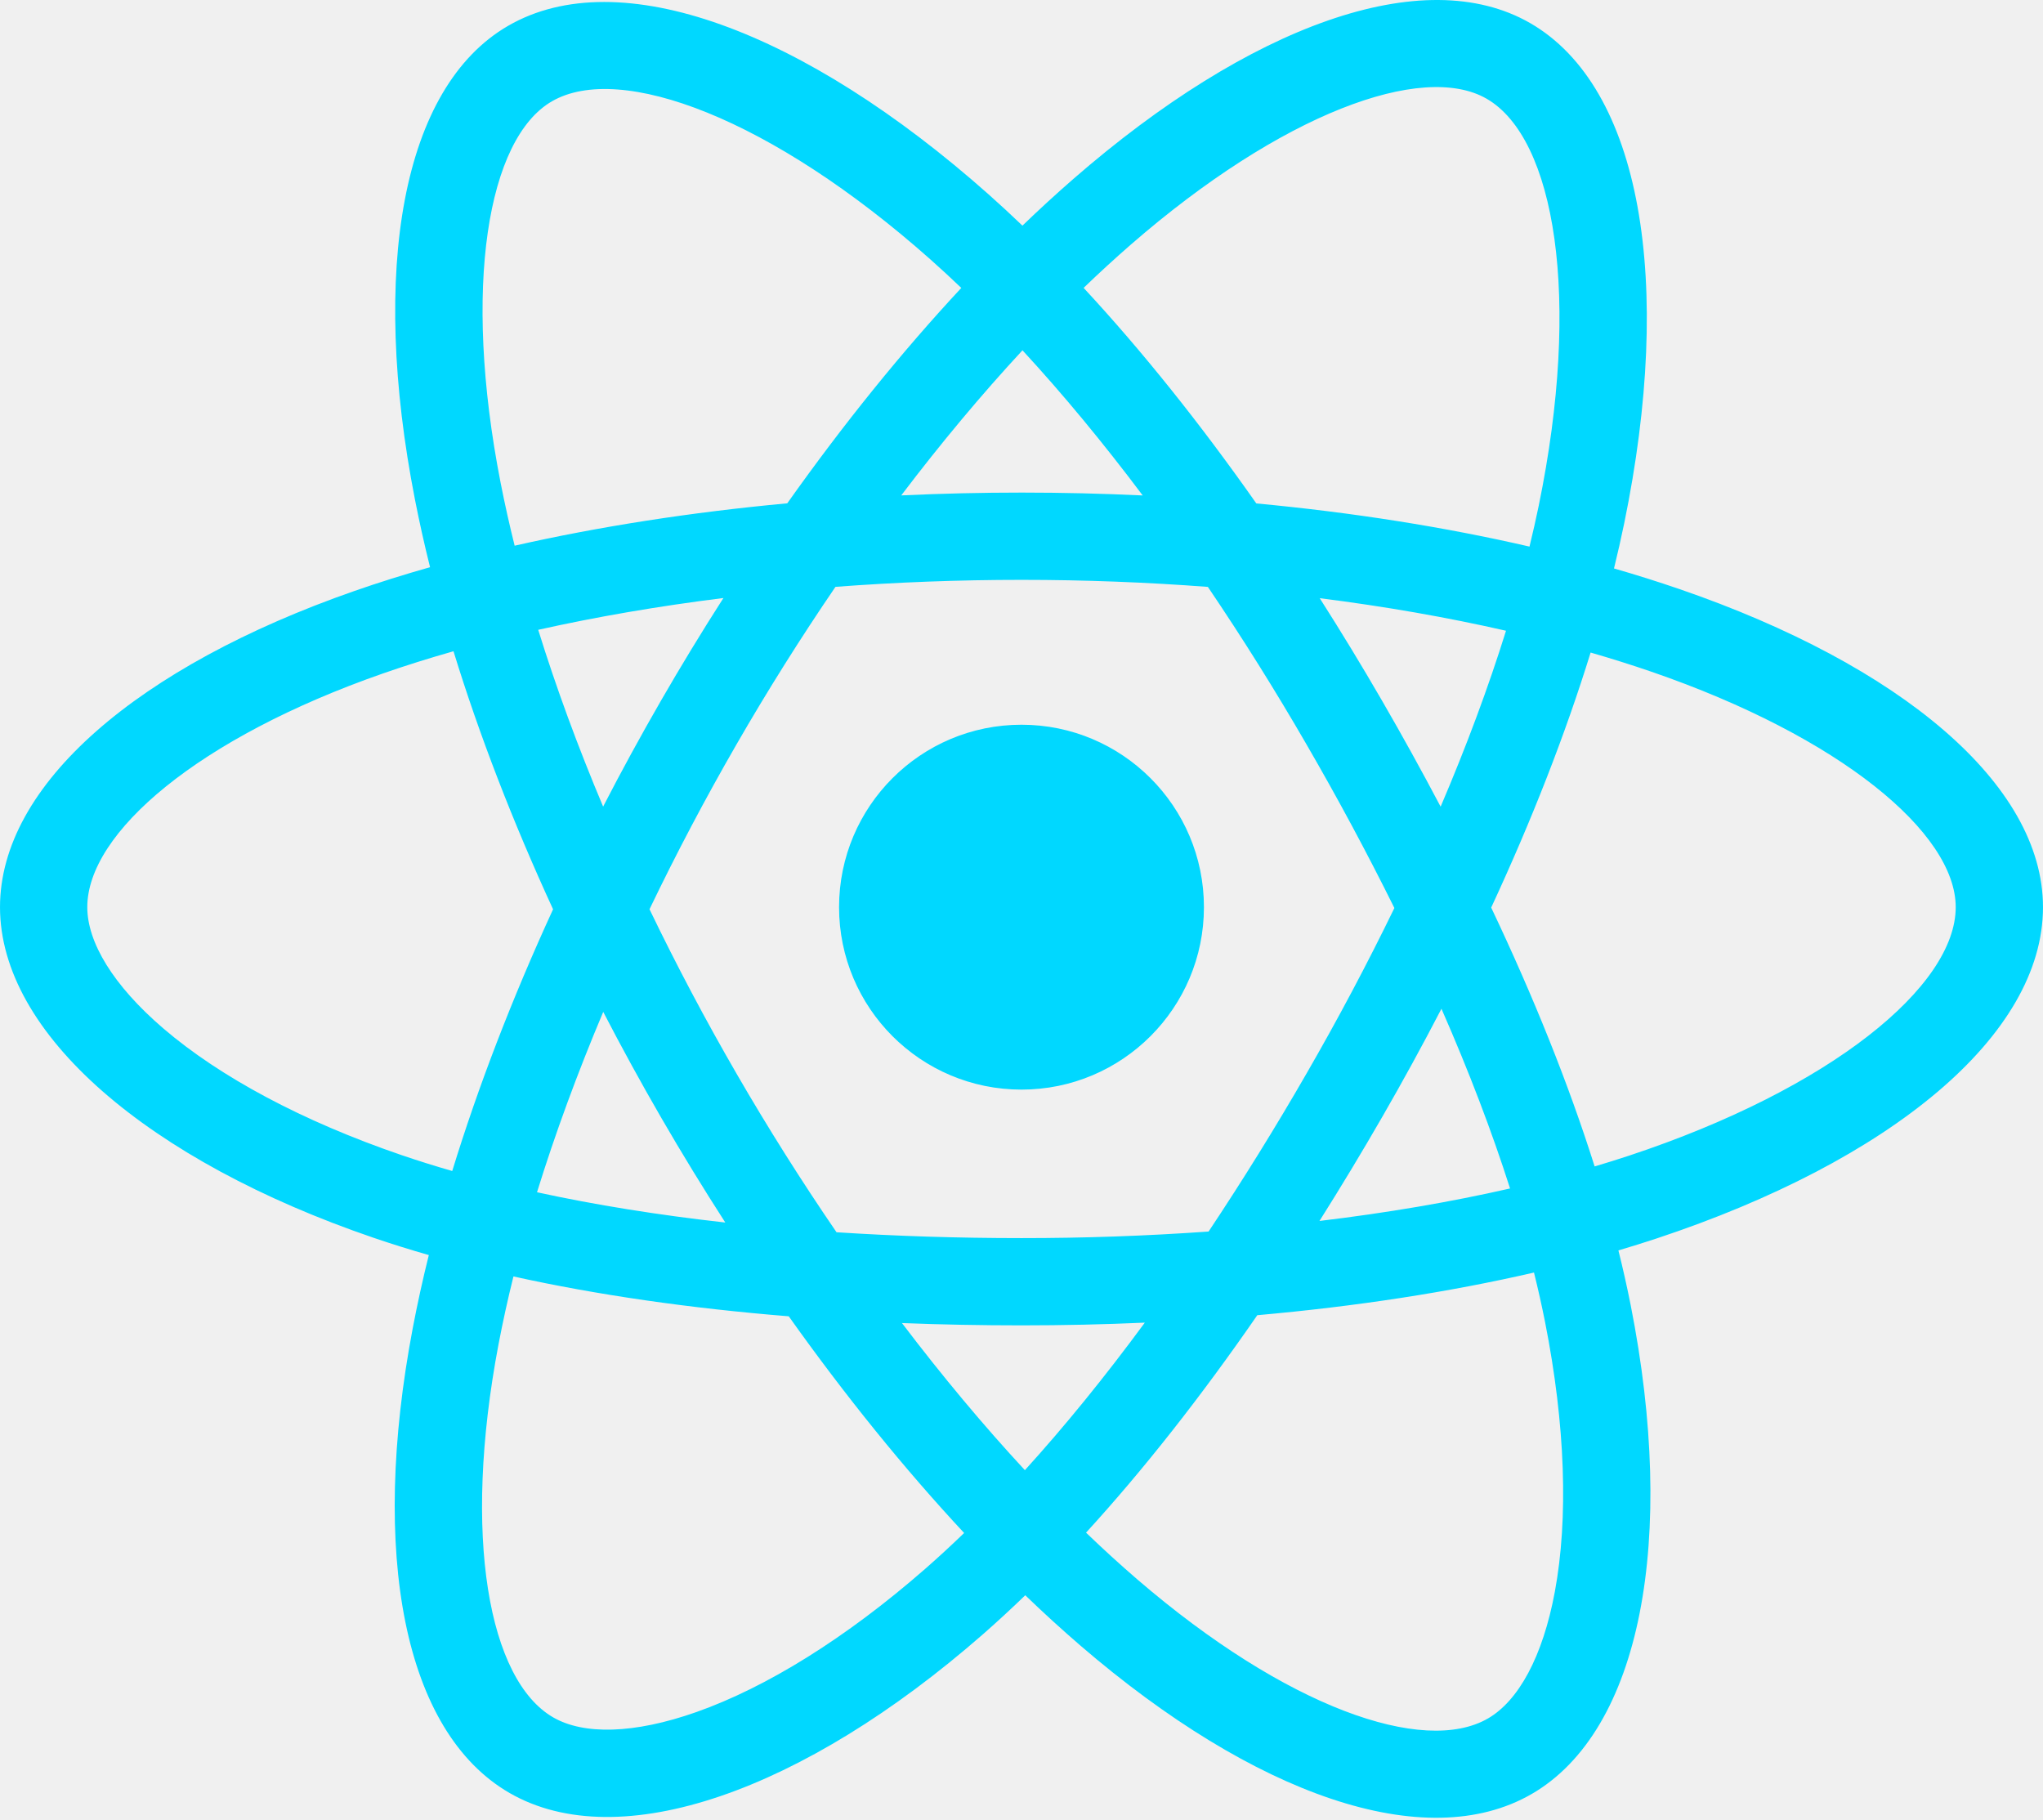
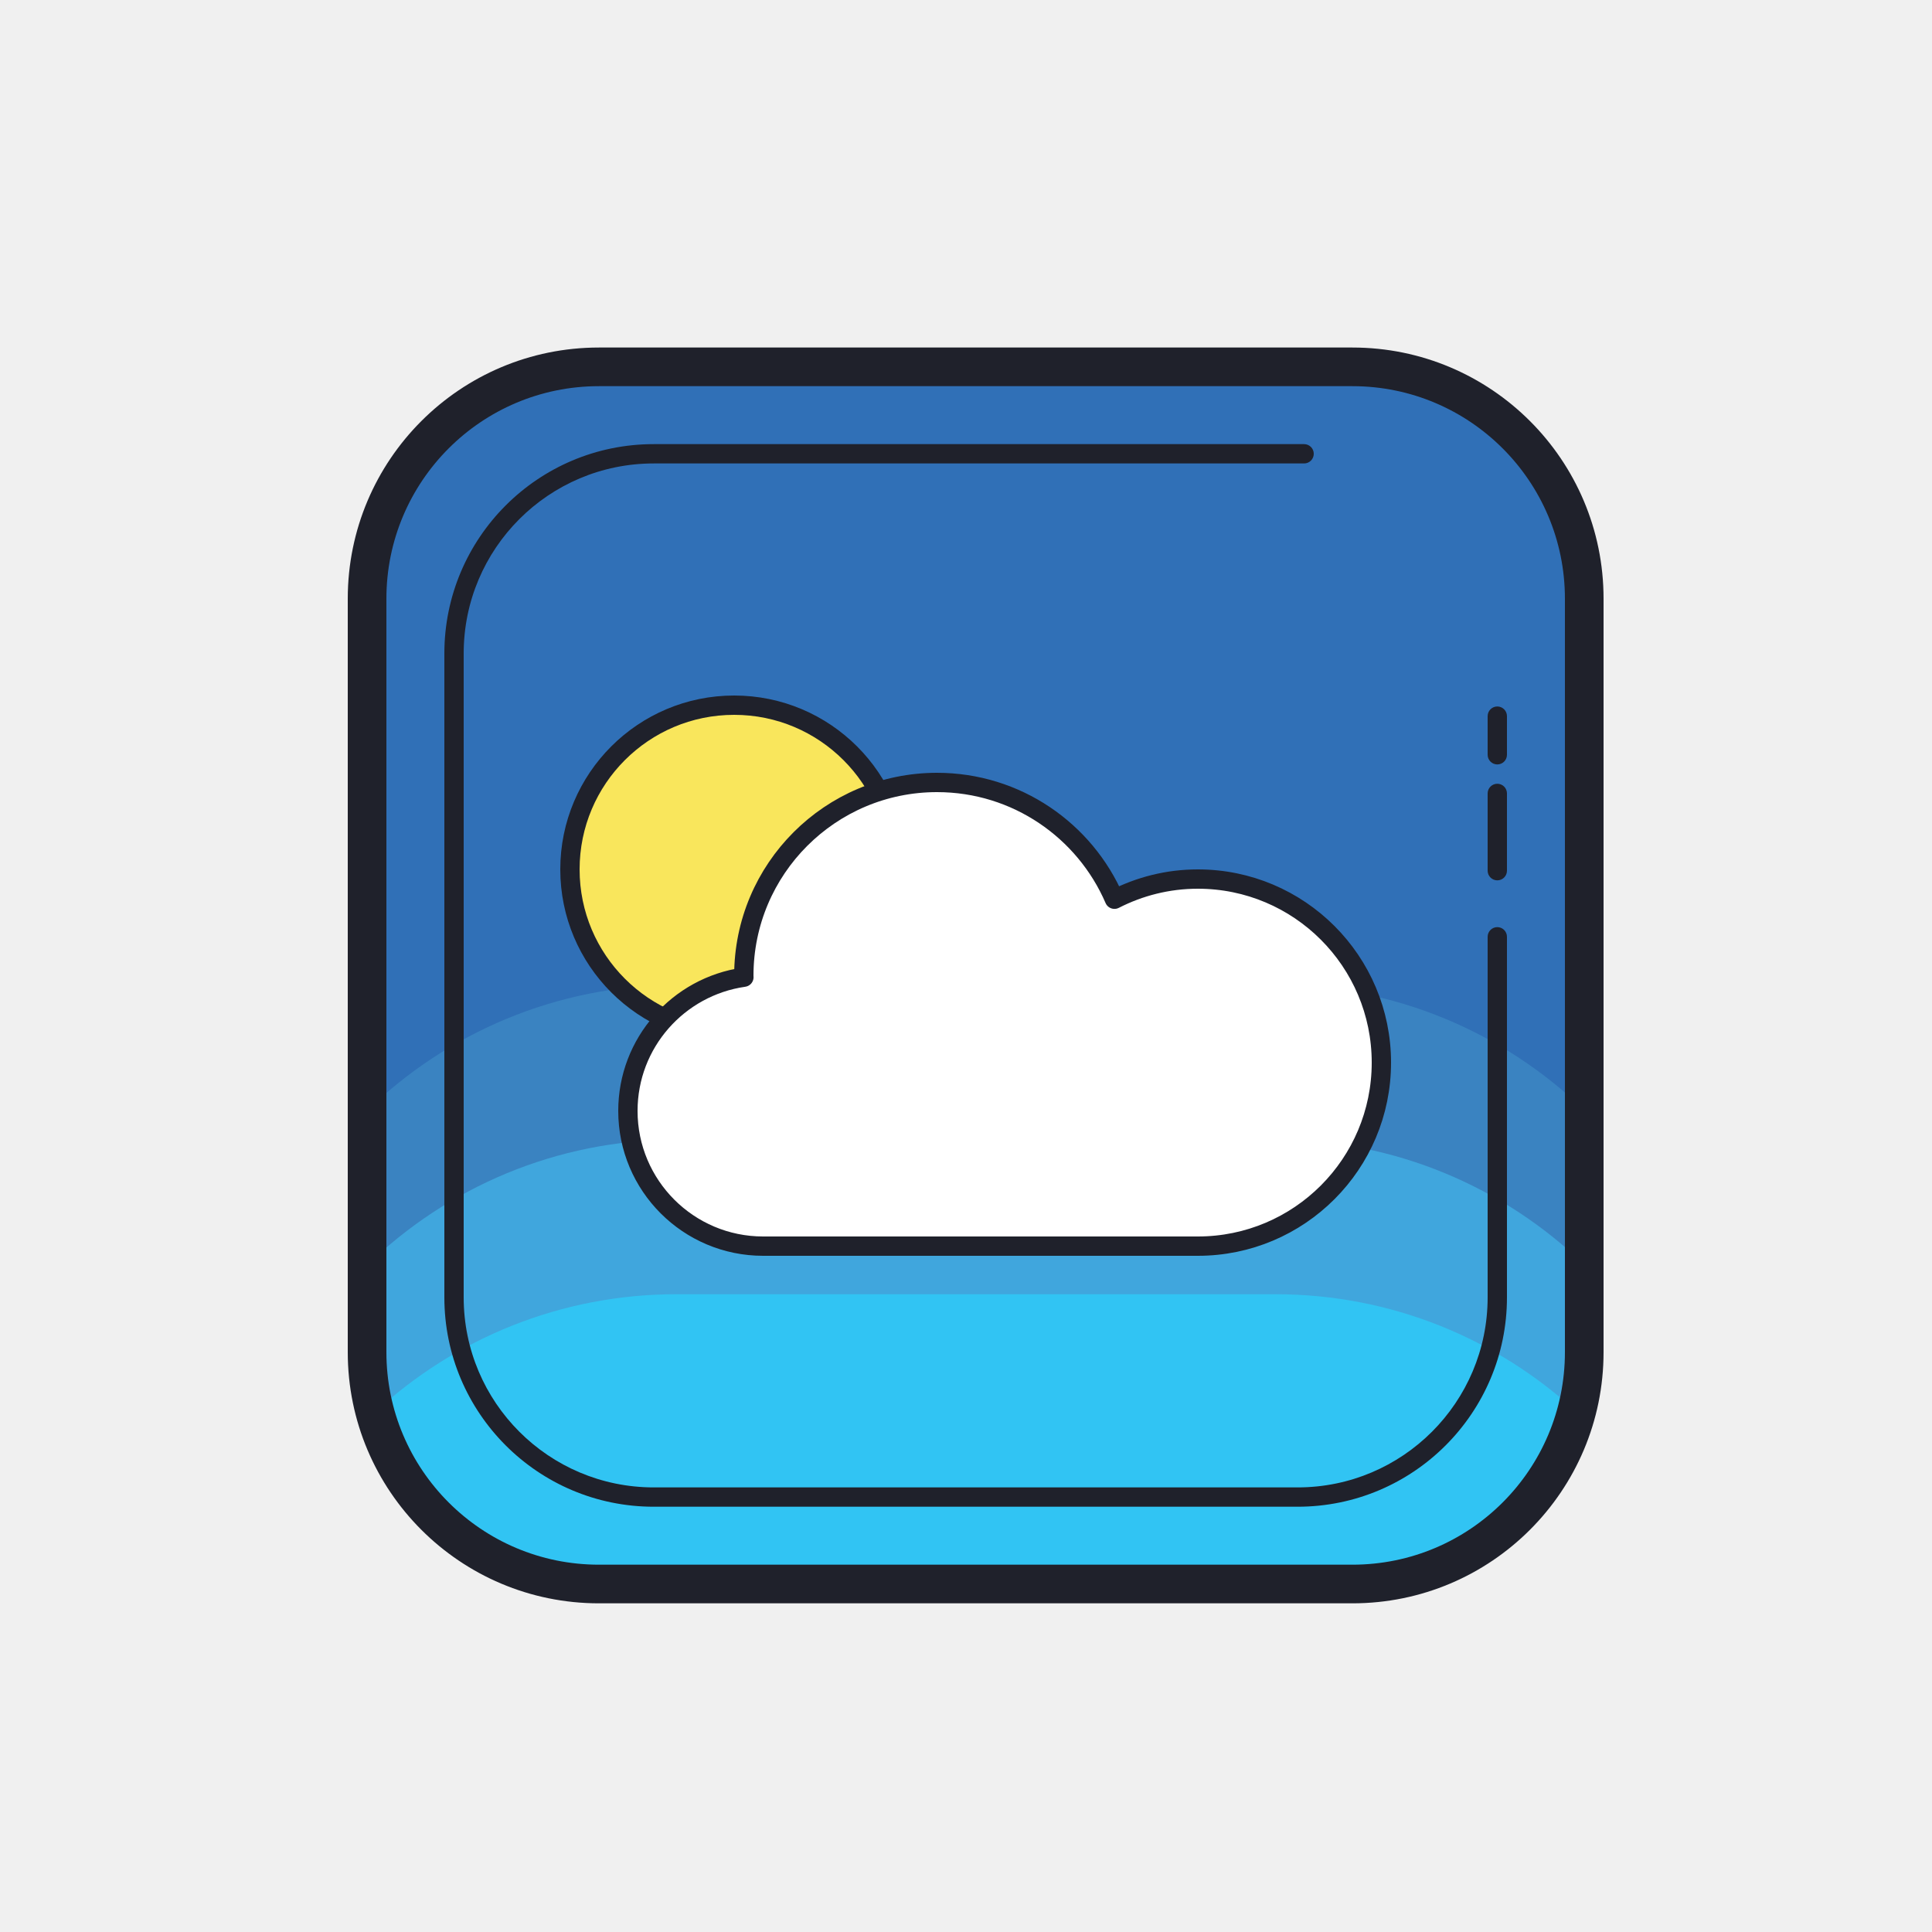
- <svg xmlns="http://www.w3.org/2000/svg" aria-hidden="true" role="img" class="iconify iconify--logos" width="35.93" height="32" preserveAspectRatio="xMidYMid meet" viewBox="0 0 256 228">
-   <path fill="#00D8FF" d="M210.483 73.824a171.49 171.49 0 0 0-8.24-2.597c.465-1.9.893-3.777 1.273-5.621c6.238-30.281 2.16-54.676-11.769-62.708c-13.355-7.7-35.196.329-57.254 19.526a171.23 171.23 0 0 0-6.375 5.848a155.866 155.866 0 0 0-4.241-3.917C100.759 3.829 77.587-4.822 63.673 3.233C50.33 10.957 46.379 33.89 51.995 62.588a170.974 170.974 0 0 0 1.892 8.48c-3.28.932-6.445 1.924-9.474 2.98C17.309 83.498 0 98.307 0 113.668c0 15.865 18.582 31.778 46.812 41.427a145.52 145.52 0 0 0 6.921 2.165a167.467 167.467 0 0 0-2.01 9.138c-5.354 28.2-1.173 50.591 12.134 58.266c13.744 7.926 36.812-.22 59.273-19.855a145.567 145.567 0 0 0 5.342-4.923a168.064 168.064 0 0 0 6.92 6.314c21.758 18.722 43.246 26.282 56.54 18.586c13.731-7.949 18.194-32.003 12.4-61.268a145.016 145.016 0 0 0-1.535-6.842c1.62-.48 3.21-.974 4.76-1.488c29.348-9.723 48.443-25.443 48.443-41.52c0-15.417-17.868-30.326-45.517-39.844Zm-6.365 70.984c-1.4.463-2.836.91-4.3 1.345c-3.24-10.257-7.612-21.163-12.963-32.432c5.106-11 9.31-21.767 12.459-31.957c2.619.758 5.16 1.557 7.61 2.4c23.69 8.156 38.14 20.213 38.14 29.504c0 9.896-15.606 22.743-40.946 31.14Zm-10.514 20.834c2.562 12.94 2.927 24.64 1.23 33.787c-1.524 8.219-4.59 13.698-8.382 15.893c-8.067 4.67-25.32-1.4-43.927-17.412a156.726 156.726 0 0 1-6.437-5.87c7.214-7.889 14.423-17.06 21.459-27.246c12.376-1.098 24.068-2.894 34.671-5.345a134.17 134.17 0 0 1 1.386 6.193ZM87.276 214.515c-7.882 2.783-14.16 2.863-17.955.675c-8.075-4.657-11.432-22.636-6.853-46.752a156.923 156.923 0 0 1 1.869-8.499c10.486 2.32 22.093 3.988 34.498 4.994c7.084 9.967 14.501 19.128 21.976 27.15a134.668 134.668 0 0 1-4.877 4.492c-9.933 8.682-19.886 14.842-28.658 17.94ZM50.35 144.747c-12.483-4.267-22.792-9.812-29.858-15.863c-6.35-5.437-9.555-10.836-9.555-15.216c0-9.322 13.897-21.212 37.076-29.293c2.813-.98 5.757-1.905 8.812-2.773c3.204 10.42 7.406 21.315 12.477 32.332c-5.137 11.18-9.399 22.249-12.634 32.792a134.718 134.718 0 0 1-6.318-1.979Zm12.378-84.26c-4.811-24.587-1.616-43.134 6.425-47.789c8.564-4.958 27.502 2.111 47.463 19.835a144.318 144.318 0 0 1 3.841 3.545c-7.438 7.987-14.787 17.08-21.808 26.988c-12.04 1.116-23.565 2.908-34.161 5.309a160.342 160.342 0 0 1-1.76-7.887Zm110.427 27.268a347.8 347.8 0 0 0-7.785-12.803c8.168 1.033 15.994 2.404 23.343 4.08c-2.206 7.072-4.956 14.465-8.193 22.045a381.151 381.151 0 0 0-7.365-13.322Zm-45.032-43.861c5.044 5.465 10.096 11.566 15.065 18.186a322.04 322.04 0 0 0-30.257-.006c4.974-6.559 10.069-12.652 15.192-18.18ZM82.802 87.83a323.167 323.167 0 0 0-7.227 13.238c-3.184-7.553-5.909-14.98-8.134-22.152c7.304-1.634 15.093-2.97 23.209-3.984a321.524 321.524 0 0 0-7.848 12.897Zm8.081 65.352c-8.385-.936-16.291-2.203-23.593-3.793c2.26-7.3 5.045-14.885 8.298-22.6a321.187 321.187 0 0 0 7.257 13.246c2.594 4.48 5.28 8.868 8.038 13.147Zm37.542 31.03c-5.184-5.592-10.354-11.779-15.403-18.433c4.902.192 9.899.29 14.978.29c5.218 0 10.376-.117 15.453-.343c-4.985 6.774-10.018 12.97-15.028 18.486Zm52.198-57.817c3.422 7.8 6.306 15.345 8.596 22.52c-7.422 1.694-15.436 3.058-23.88 4.071a382.417 382.417 0 0 0 7.859-13.026a347.403 347.403 0 0 0 7.425-13.565Zm-16.898 8.101a358.557 358.557 0 0 1-12.281 19.815a329.4 329.4 0 0 1-23.444.823c-7.967 0-15.716-.248-23.178-.732a310.202 310.202 0 0 1-12.513-19.846h.001a307.41 307.41 0 0 1-10.923-20.627a310.278 310.278 0 0 1 10.89-20.637l-.001.001a307.318 307.318 0 0 1 12.413-19.761c7.613-.576 15.42-.876 23.31-.876H128c7.926 0 15.743.303 23.354.883a329.357 329.357 0 0 1 12.335 19.695a358.489 358.489 0 0 1 11.036 20.54a329.472 329.472 0 0 1-11 20.722Zm22.56-122.124c8.572 4.944 11.906 24.881 6.52 51.026c-.344 1.668-.73 3.367-1.15 5.09c-10.622-2.452-22.155-4.275-34.23-5.408c-7.034-10.017-14.323-19.124-21.64-27.008a160.789 160.789 0 0 1 5.888-5.4c18.9-16.447 36.564-22.941 44.612-18.3ZM128 90.808c12.625 0 22.86 10.235 22.86 22.86s-10.235 22.86-22.86 22.86s-22.86-10.235-22.86-22.86s10.235-22.86 22.86-22.86Z" />
+ <svg xmlns="http://www.w3.org/2000/svg" x="0px" y="0px" width="100" height="100" viewBox="0 0 100 100">
+   <path fill="#3070b7" stroke="#78a2d2" stroke-miterlimit="10" d="M70,18.988H31c-6.6,0-12,5.4-12,12v39c0,6.6,5.4,12,12,12h39 c6.6,0,12-5.4,12-12v-39C82,24.388,76.6,18.988,70,18.988z" />
+   <path fill="#3a83c1" d="M70,81.988H31c-6.6,0-12-5.4-12-12V57.487c4.141-4.02,9.787-6.499,16.014-6.499h31 c6.213,0,11.847,2.468,15.986,6.472v12.528C82,76.588,76.6,81.988,70,81.988z" />
+   <path fill="#40a6dd" d="M70,81.988H31c-6.6,0-12-5.4-12-12v-4.501c4.141-4.02,9.787-6.499,16.014-6.499h31 c6.213,0,11.847,2.468,15.986,6.472v4.528C82,76.588,76.6,81.988,70,81.988z" />
+   <path fill="#31c4f3" d="M70,81.988H31c-5.528,0-10.201-3.794-11.578-8.903c4.099-3.783,9.574-6.096,15.592-6.096h31 c6.006,0,11.472,2.304,15.569,6.074C80.215,78.183,75.536,81.988,70,81.988z" />
+   <path fill="#1f212b" d="M70,82.988H31c-7.18,0-13-5.82-13-13v-39c0-7.18,5.82-13,13-13h39c7.18,0,13,5.82,13,13v39 C83,77.168,77.179,82.988,70,82.988z M20,30.988v39c0,6.075,4.925,11,11,11h39c6.075,0,11-4.925,11-11v-39c0-6.075-4.925-11-11-11 H31C24.924,19.988,20,24.913,20,30.988z" />
+   <path fill="#1f212b" d="M67.162,77.988H33.837C27.852,77.988,23,73.136,23,67.151V33.825 c0-5.985,4.852-10.837,10.837-10.837H67.5c0.276,0,0.5,0.224,0.5,0.5s-0.224,0.5-0.5,0.5H33.837c-5.433,0-9.837,4.404-9.837,9.837 V67.15c0,5.433,4.405,9.838,9.838,9.838h33.325c5.433,0,9.837-4.404,9.837-9.837V48.488c0-0.276,0.224-0.5,0.5-0.5 s0.5,0.224,0.5,0.5V67.15C78,73.136,73.147,77.988,67.162,77.988z M77.5,45.567c-0.276,0-0.5-0.224-0.5-0.5v-4 c0-0.276,0.224-0.5,0.5-0.5s0.5,0.224,0.5,0.5v4C78,45.344,77.776,45.567,77.5,45.567z M77.5,39.567c-0.276,0-0.5-0.224-0.5-0.5v-2 c0-0.276,0.224-0.5,0.5-0.5s0.5,0.224,0.5,0.5v2C78,39.344,77.776,39.567,77.5,39.567z" />
+   <circle cx="38" cy="45" r="8.5" fill="#f9e65c" />
+   <circle cx="38" cy="45" r="8.5" fill="none" stroke="#1f212b" stroke-linecap="round" stroke-linejoin="round" stroke-miterlimit="10" />
+   <path fill="#fff" d="M62,45.5c-1.556,0-3.02,0.381-4.316,1.044C56.151,42.99,52.617,40.5,48.5,40.5 c-5.523,0-10,4.477-10,10c0,0.027,0.004,0.052,0.004,0.079C35.111,51.064,32.5,53.973,32.5,57.5c0,3.866,3.134,7,7,7 c2.922,0,18.75,0,22.5,0c5.247,0,9.5-4.253,9.5-9.5S67.247,45.5,62,45.5z" />
+   <path fill="none" stroke="#1f212b" stroke-linecap="round" stroke-linejoin="round" stroke-miterlimit="10" d="M62,45.5 c-1.556,0-3.02,0.381-4.316,1.044C56.151,42.99,52.617,40.5,48.5,40.5c-5.523,0-10,4.477-10,10c0,0.027,0.004,0.052,0.004,0.079 C35.111,51.064,32.5,53.973,32.5,57.5c0,3.866,3.134,7,7,7c2.922,0,18.75,0,22.5,0c5.247,0,9.5-4.253,9.5-9.5S67.247,45.5,62,45.5z" />
</svg>
